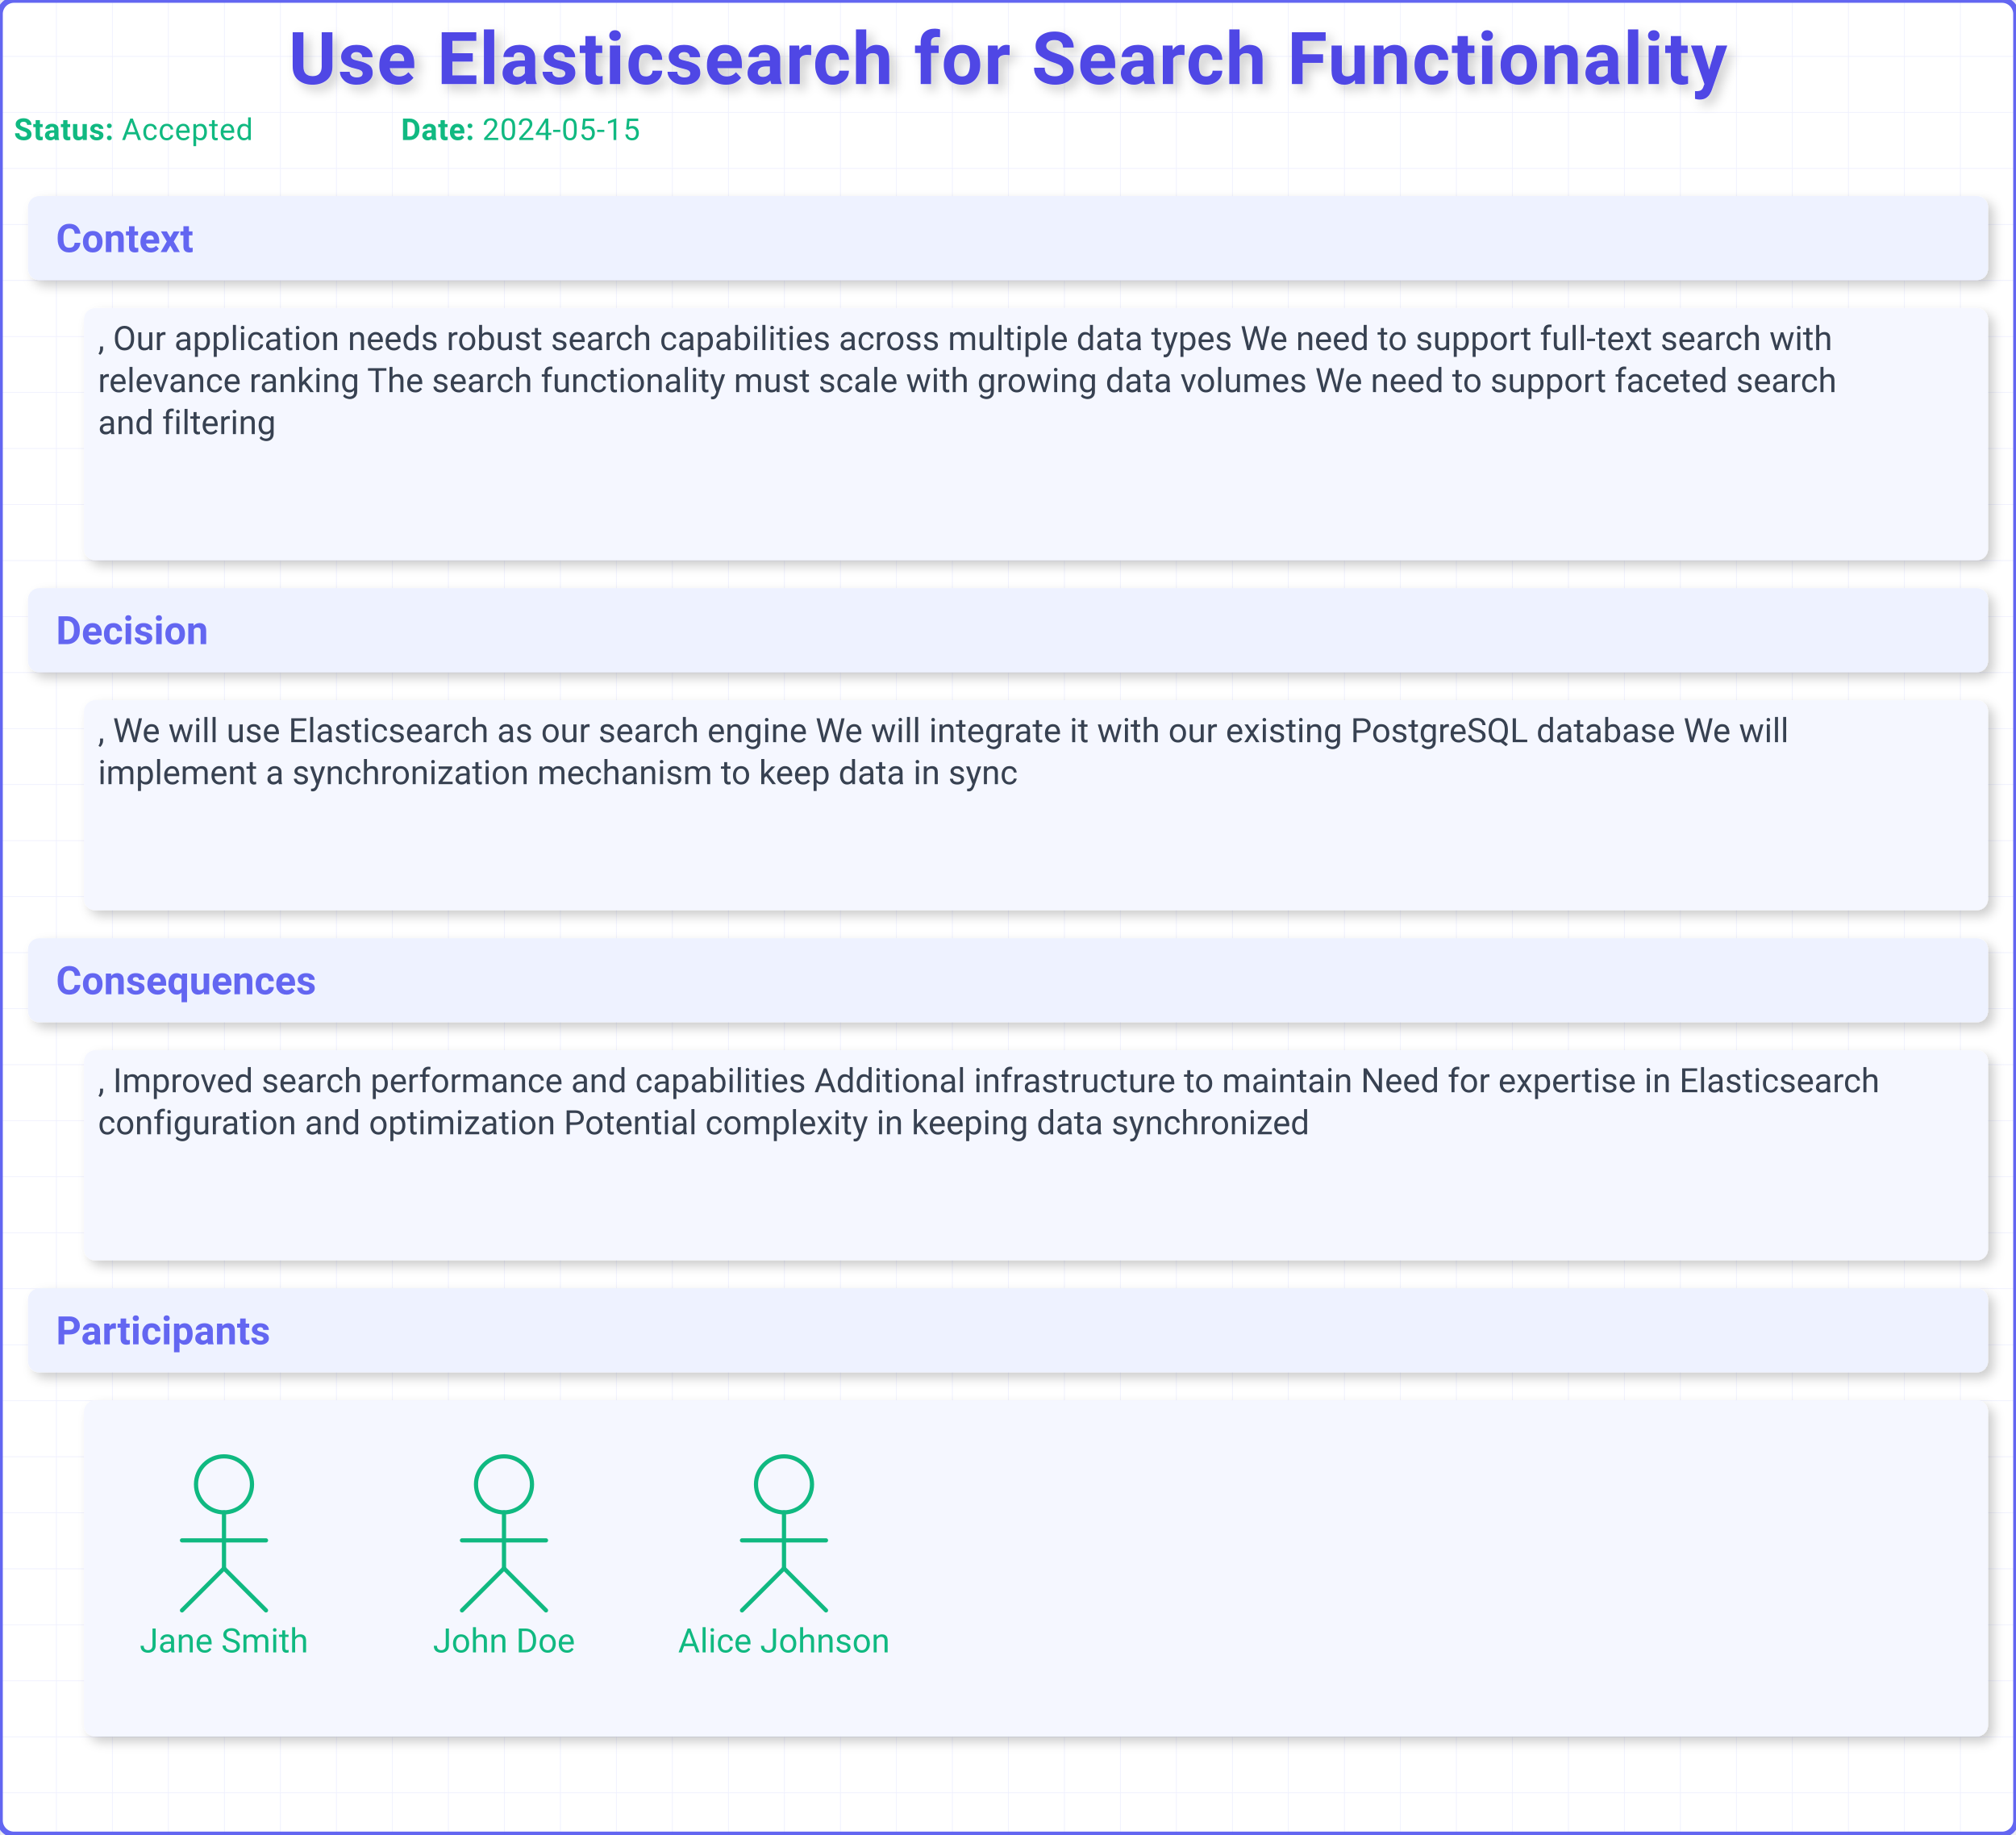
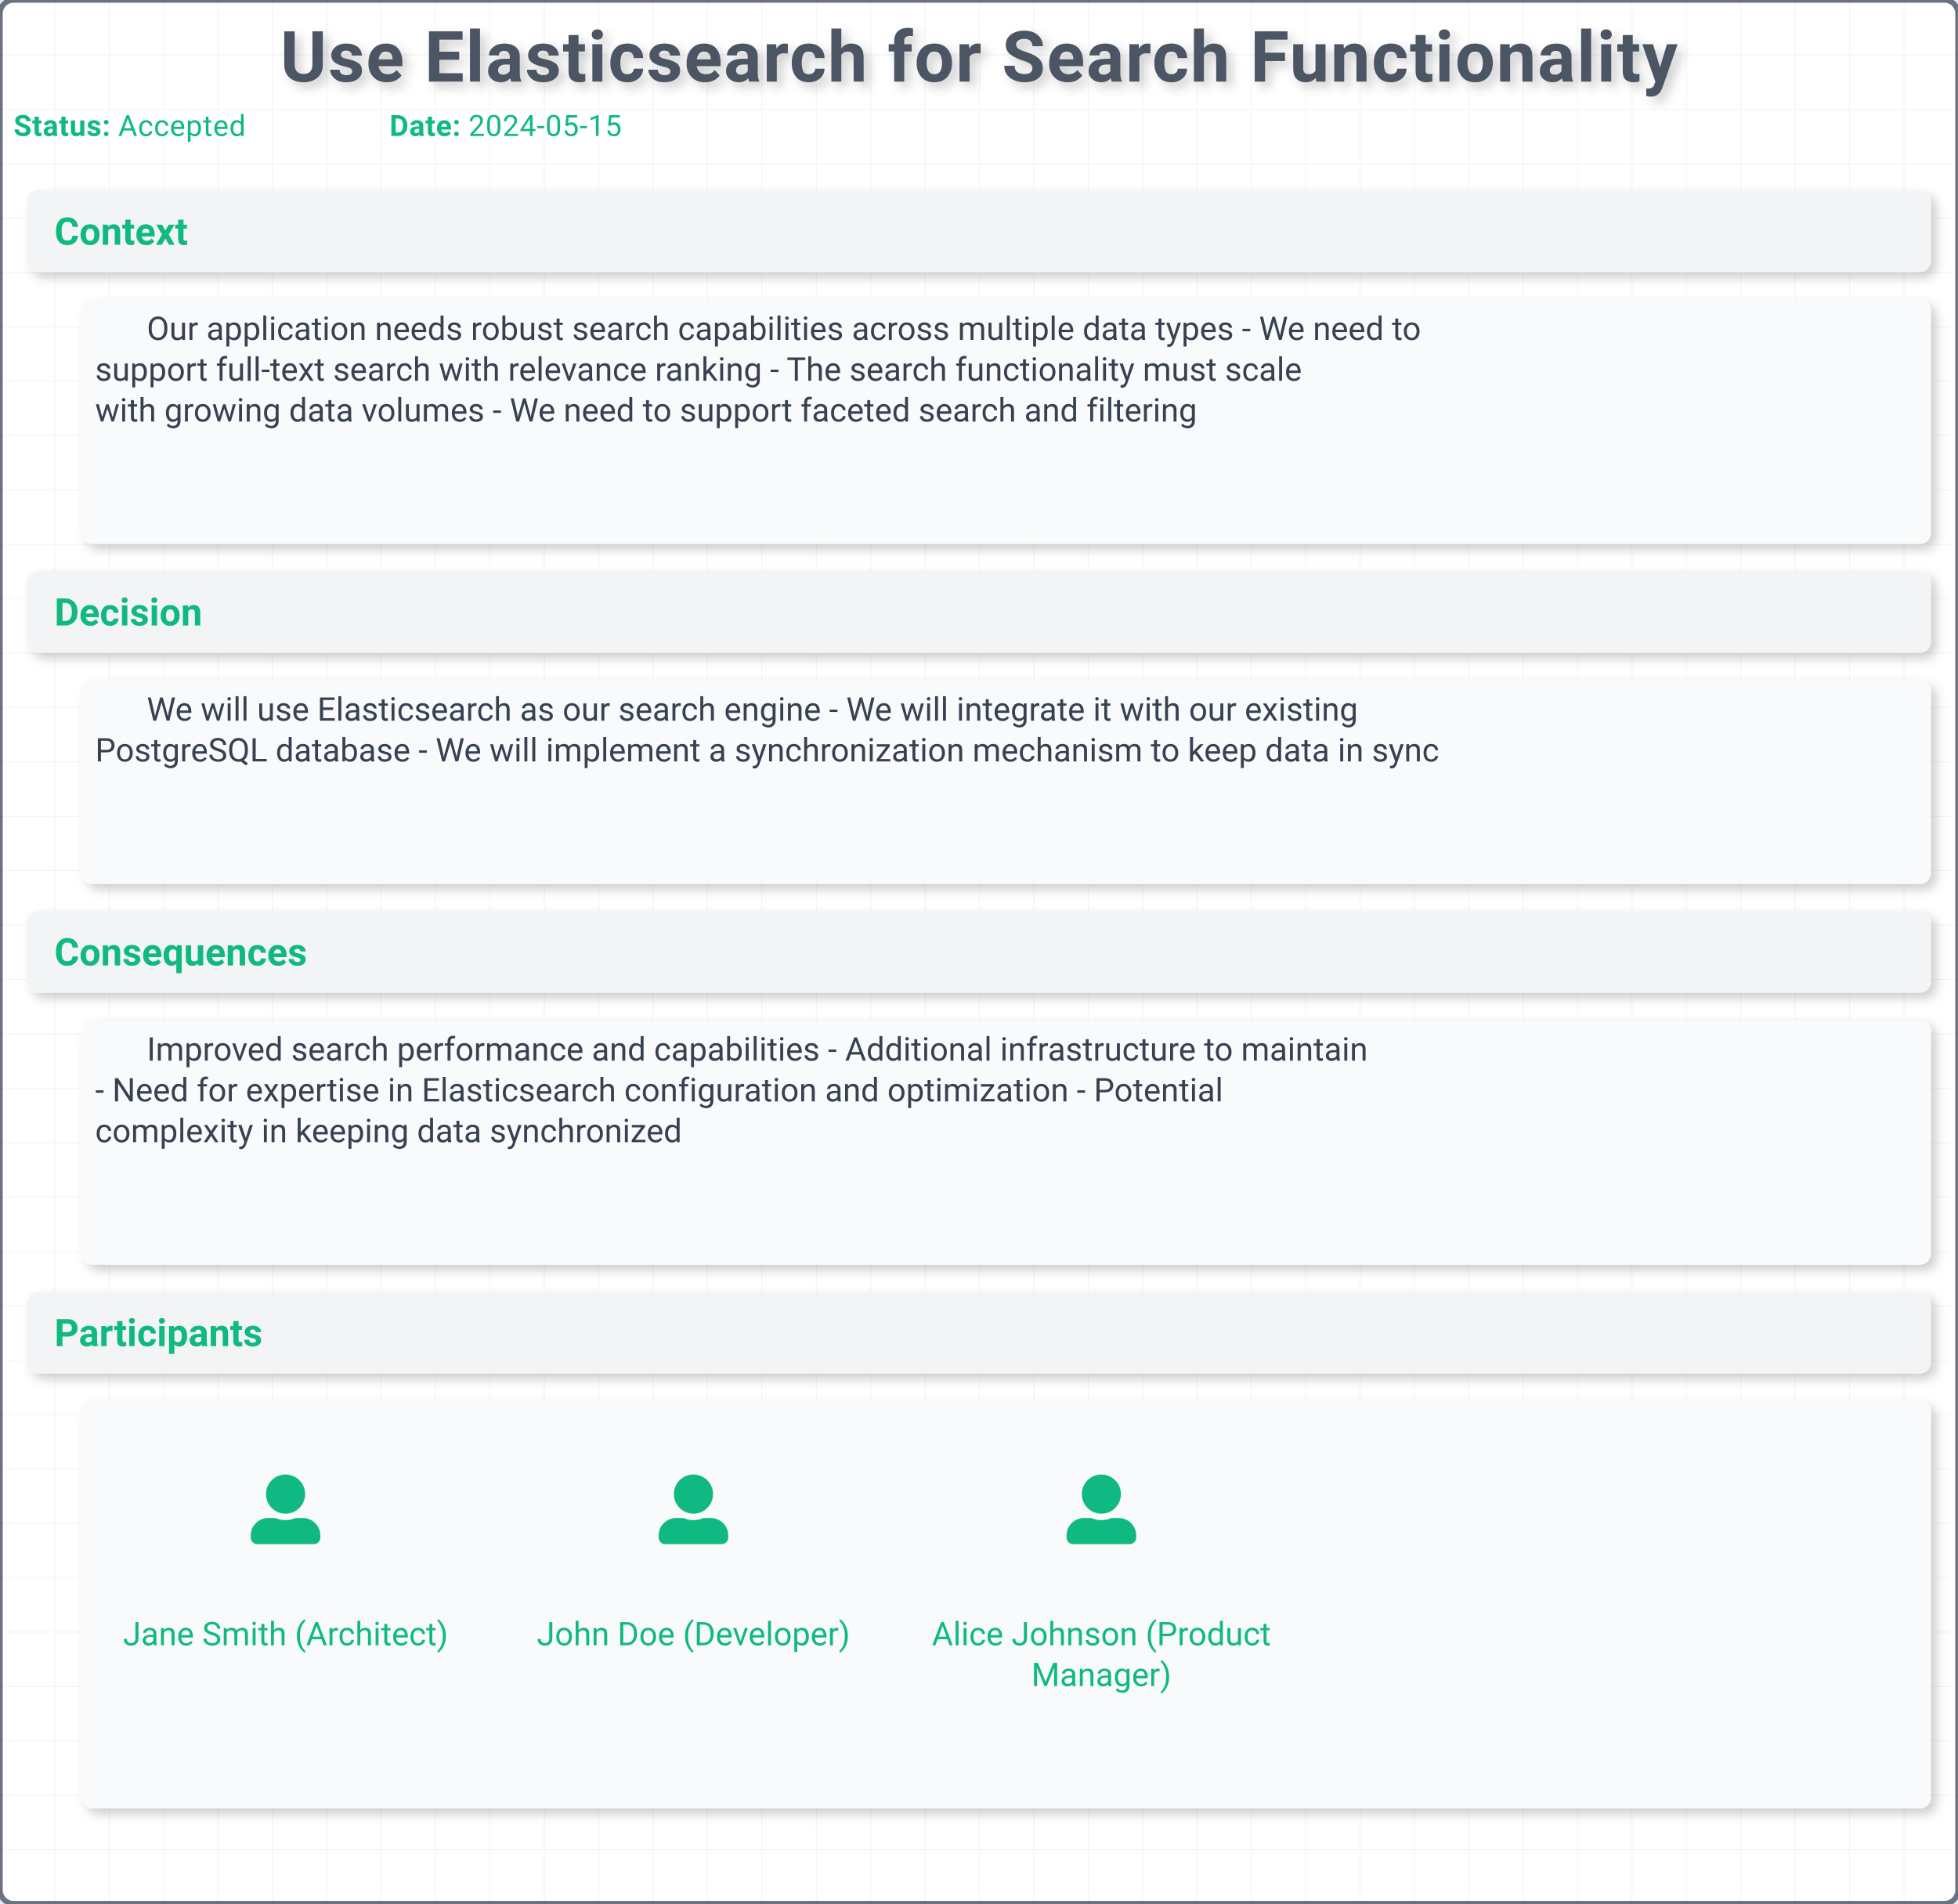
- <svg xmlns="http://www.w3.org/2000/svg" id="adr" width="405" height="368.437" font-family="arial" viewBox="0 0 720.0 655.0">
+ <svg xmlns="http://www.w3.org/2000/svg" id="adr" width="405" height="393.75" font-family="arial" viewBox="0 0 720.0 700.0">
  <defs>
    <filter id="dropShadow" x="-20%" y="-20%" width="140%" height="140%">
      <feGaussianBlur in="SourceAlpha" stdDeviation="2" />
      <feOffset dx="2" dy="2" result="offsetblur" />
      <feComponentTransfer>
        <feFuncA type="linear" slope="0.2" />
      </feComponentTransfer>
      <feMerge>
        <feMergeNode />
        <feMergeNode in="SourceGraphic" />
      </feMerge>
    </filter>
    <style>
        .adrlink { fill: #6366F1; text-decoration: underline; font-weight: 500; }
        .adrlink:hover, .adrlink:active { outline: dotted 1px #6366F1; fill: #4F46E5; }
    </style>
-     <linearGradient id="9f9904d5-787b-4d09-8a93-8bf3fb358b28" x1="0%" y1="0%" x2="0%" y2="100%">
+     <symbol id="bullet-dash" viewBox="0 0 24 24" width="12" height="12">
+       <path d="M13.5 12L7.5 6L9 4.5L16.5 12L9 19.5L7.5 18L13.5 12Z M18.5 12L12.5 6L14 4.5L21.5 12L14 19.5L12.5 18L18.5 12Z" fill="#6B7280" />
+     </symbol>
+     <symbol id="bullet-star" viewBox="0 0 24 24" width="12" height="12">
+       <path d="M12 17.27L18.18 21L16.54 13.97L22 9.24L14.81 8.63L12 2L9.19 8.63L2 9.24L7.46 13.97L5.82 21L12 17.27Z" fill="#6B7280" />
+     </symbol>
+     <symbol id="bullet-plus" viewBox="0 0 24 24" width="12" height="12">
+       <circle cx="12" cy="12" r="6" fill="#6B7280" />
+     </symbol>
+     <linearGradient id="05b062fd-a4b5-459f-b46b-3290f2258435" x1="0%" y1="0%" x2="0%" y2="100%">
      <stop offset="0%" style="stop-color:#ffffff" stop-opacity="1.0" />
      <stop offset="25%" style="stop-color:#ffffff" stop-opacity="0.975" />
      <stop offset="50%" style="stop-color:#ffffff" stop-opacity="0.95" />
      <stop offset="75%" style="stop-color:#d8d8d8" stop-opacity="0.925" />
      <stop offset="100%" style="stop-color:#cccccc" stop-opacity="0.9" />
    </linearGradient>
  </defs>
-   <rect width="100%" height="100%" fill="#ffffff" stroke="#6366F1" stroke-width="2" rx="5" ry="5" />
+   <rect width="100%" height="100%" fill="#ffffff" stroke="#6B7280" stroke-width="2" rx="5" ry="5" />
  <pattern id="grid" width="20" height="20" patternUnits="userSpaceOnUse">
-     <path d="M 20 0 L 0 0 0 20" fill="none" stroke="#6366F1" stroke-width="0.5" stroke-opacity="0.1" />
+     <path d="M 20 0 L 0 0 0 20" fill="none" stroke="#6B7280" stroke-width="0.5" stroke-opacity="0.1" />
  </pattern>
  <rect width="100%" height="100%" fill="url(#grid)" />
-   <text x="50%" y="30" text-anchor="middle" fill="#4F46E5" filter="url(#dropShadow)" style="font-weight: 700; font-size: 26px; font-family: Roboto,Helvetica Neue,Vazirmatn,Arial,Noto Sans,sans-serif,Apple Color Emoji,Segoe UI Emoji; letter-spacing: 0.5px;">
+   <text x="50%" y="30" text-anchor="middle" fill="#4B5563" filter="url(#dropShadow)" style="font-weight: 700; font-size: 26px; font-family: Roboto,Helvetica Neue,Vazirmatn,Arial,Noto Sans,sans-serif,Apple Color Emoji,Segoe UI Emoji; letter-spacing: 0.5px;">
        Use Elasticsearch for Search Functionality
    </text>
  <text x="5" y="50" fill="#10B981" style="font-size:0.9em; font-family: Roboto,Helvetica Neue,Vazirmatn,Arial,Noto Sans,sans-serif,Apple Color Emoji,Segoe UI Emoji; letter-spacing: 0.2px;">
    <tspan font-weight="600">Status:</tspan> Accepted <tspan font-weight="600" dx="50">Date:</tspan> 2024-05-15
    </text>
-   <rect x="10" y="70.0" width="700" height="30.0" rx="4" ry="4" fill="#EEF2FF" filter="url(#dropShadow)" />
-   <text x="20" y="90.0" style="fill: #6366F1;font-weight: 600; font-size: 14px;font-family: Roboto,Helvetica Neue,Vazirmatn,Arial,Noto Sans,sans-serif,Apple Color Emoji,Segoe UI Emoji;">Context
+   <rect x="10" y="70.0" width="700" height="30.0" rx="4" ry="4" fill="#F3F4F6" filter="url(#dropShadow)" />
+   <text x="20" y="90.0" style="fill: #10B981;font-weight: 600; font-size: 14px;font-family: Roboto,Helvetica Neue,Vazirmatn,Arial,Noto Sans,sans-serif,Apple Color Emoji,Segoe UI Emoji;">Context
    </text>
-   <rect x="30" y="110.0" width="680" height="90.0" rx="4" ry="4" fill="#F5F7FF" filter="url(#dropShadow)" />
+   <rect x="30" y="110.0" width="680" height="90.0" rx="4" ry="4" fill="#F9FAFB" filter="url(#dropShadow)" />
  <text x="35" y="125.0" style="fill: #374151;font-weight: normal; font-size: 12px;font-family: Roboto,Helvetica Neue,Vazirmatn,Arial,Noto Sans,sans-serif,Apple Color Emoji,Segoe UI Emoji; line-height: 1.5;">
-     <tspan x="35" dy="0.0">,  Our application needs robust search capabilities across multiple data types We need to support full-text search with </tspan>
-     <tspan x="35" dy="15.0">relevance ranking The search functionality must scale with growing data volumes We need to support faceted search </tspan>
-     <tspan x="35" dy="15.0">and filtering </tspan>
+     <tspan x="35" dy="0.0">
+       <use href="#bullet-dash" x="35" y="6" />
+       <tspan dx="16">Our application needs robust search capabilities across multiple data types - We need to </tspan>
+     </tspan>
+     <tspan x="35" dy="15.0">support full-text search with relevance ranking - The search functionality must scale </tspan>
+     <tspan x="35" dy="15.0">with growing data volumes - We need to support faceted search and filtering </tspan>
    <tspan x="35" dy="15.0" />
  </text>
-   <rect x="10" y="210.0" width="700" height="30.0" rx="4" ry="4" fill="#EEF2FF" filter="url(#dropShadow)" />
-   <text x="20" y="230.0" style="fill: #6366F1;font-weight: 600; font-size: 14px;font-family: Roboto,Helvetica Neue,Vazirmatn,Arial,Noto Sans,sans-serif,Apple Color Emoji,Segoe UI Emoji;">Decision
+   <rect x="10" y="210.0" width="700" height="30.0" rx="4" ry="4" fill="#F3F4F6" filter="url(#dropShadow)" />
+   <text x="20" y="230.0" style="fill: #10B981;font-weight: 600; font-size: 14px;font-family: Roboto,Helvetica Neue,Vazirmatn,Arial,Noto Sans,sans-serif,Apple Color Emoji,Segoe UI Emoji;">Decision
    </text>
-   <rect x="30" y="250.0" width="680" height="75.0" rx="4" ry="4" fill="#F5F7FF" filter="url(#dropShadow)" />
+   <rect x="30" y="250.0" width="680" height="75.0" rx="4" ry="4" fill="#F9FAFB" filter="url(#dropShadow)" />
  <text x="35" y="265.0" style="fill: #374151;font-weight: normal; font-size: 12px;font-family: Roboto,Helvetica Neue,Vazirmatn,Arial,Noto Sans,sans-serif,Apple Color Emoji,Segoe UI Emoji; line-height: 1.5;">
-     <tspan x="35" dy="0.0">,  We will use Elasticsearch as our search engine We will integrate it with our existing PostgreSQL database We will </tspan>
-     <tspan x="35" dy="15.0">implement a synchronization mechanism to keep data in sync </tspan>
+     <tspan x="35" dy="0.0">
+       <use href="#bullet-dash" x="35" y="6" />
+       <tspan dx="16">We will use Elasticsearch as our search engine - We will integrate it with our existing </tspan>
+     </tspan>
+     <tspan x="35" dy="15.0">PostgreSQL database - We will implement a synchronization mechanism to keep data in sync </tspan>
    <tspan x="35" dy="15.0" />
  </text>
-   <rect x="10" y="335.0" width="700" height="30.0" rx="4" ry="4" fill="#EEF2FF" filter="url(#dropShadow)" />
-   <text x="20" y="355.0" style="fill: #6366F1;font-weight: 600; font-size: 14px;font-family: Roboto,Helvetica Neue,Vazirmatn,Arial,Noto Sans,sans-serif,Apple Color Emoji,Segoe UI Emoji;">Consequences
+   <rect x="10" y="335.0" width="700" height="30.0" rx="4" ry="4" fill="#F3F4F6" filter="url(#dropShadow)" />
+   <text x="20" y="355.0" style="fill: #10B981;font-weight: 600; font-size: 14px;font-family: Roboto,Helvetica Neue,Vazirmatn,Arial,Noto Sans,sans-serif,Apple Color Emoji,Segoe UI Emoji;">Consequences
    </text>
-   <rect x="30" y="375.0" width="680" height="75.0" rx="4" ry="4" fill="#F5F7FF" filter="url(#dropShadow)" />
+   <rect x="30" y="375.0" width="680" height="90.0" rx="4" ry="4" fill="#F9FAFB" filter="url(#dropShadow)" />
  <text x="35" y="390.0" style="fill: #374151;font-weight: normal; font-size: 12px;font-family: Roboto,Helvetica Neue,Vazirmatn,Arial,Noto Sans,sans-serif,Apple Color Emoji,Segoe UI Emoji; line-height: 1.5;">
-     <tspan x="35" dy="0.0">,  Improved search performance and capabilities Additional infrastructure to maintain Need for expertise in Elasticsearch </tspan>
-     <tspan x="35" dy="15.0">configuration and optimization Potential complexity in keeping data synchronized </tspan>
+     <tspan x="35" dy="0.0">
+       <use href="#bullet-dash" x="35" y="6" />
+       <tspan dx="16">Improved search performance and capabilities - Additional infrastructure to maintain </tspan>
+     </tspan>
+     <tspan x="35" dy="15.0">- Need for expertise in Elasticsearch configuration and optimization - Potential </tspan>
+     <tspan x="35" dy="15.0">complexity in keeping data synchronized </tspan>
    <tspan x="35" dy="15.0" />
  </text>
-   <rect x="10" y="460.0" width="700" height="30.0" rx="4" ry="4" fill="#EEF2FF" filter="url(#dropShadow)" />
-   <text x="20" y="480.0" style="fill: #6366F1;font-weight: 600; font-size: 14px;font-family: Roboto,Helvetica Neue,Vazirmatn,Arial,Noto Sans,sans-serif,Apple Color Emoji,Segoe UI Emoji;">Participants
+   <rect x="10" y="475.0" width="700" height="30.0" rx="4" ry="4" fill="#F3F4F6" filter="url(#dropShadow)" />
+   <text x="20" y="495.0" style="fill: #10B981;font-weight: 600; font-size: 14px;font-family: Roboto,Helvetica Neue,Vazirmatn,Arial,Noto Sans,sans-serif,Apple Color Emoji,Segoe UI Emoji;">Participants
    </text>
-   <rect x="30" y="500.0" width="680" height="120.0" rx="4" ry="4" fill="#F5F7FF" filter="url(#dropShadow)" />
-   <g transform="translate(80.0, 530.0)">
-     <circle cx="0" cy="0" r="10.0" fill="none" stroke="#10B981" stroke-width="1.5" />
-     <line x1="0" y1="10.0" x2="0" y2="30.0" stroke="#10B981" stroke-width="1.5" stroke-linecap="round" />
-     <line x1="-15.0" y1="20.0" x2="15.0" y2="20.0" stroke="#10B981" stroke-width="1.5" stroke-linecap="round" />
-     <line x1="0" y1="30.0" x2="-15.0" y2="45.0" stroke="#10B981" stroke-width="1.5" stroke-linecap="round" />
-     <line x1="0" y1="30.0" x2="15.0" y2="45.0" stroke="#10B981" stroke-width="1.5" stroke-linecap="round" />
-     <text x="0" y="60.0" text-anchor="middle" fill="#10B981" style="font-size: 12px; font-family: Roboto,Helvetica Neue,Vazirmatn,Arial,Noto Sans,sans-serif,Apple Color Emoji,Segoe UI Emoji;">
-             Jane Smith
+   <rect x="30" y="515.0" width="680" height="150.0" rx="4" ry="4" fill="#F9FAFB" filter="url(#dropShadow)" />
+   <g transform="translate(105.0, 555.0)">
+     <g transform="scale(0.05) translate(-256, -256)">
+       <path d="M256 288c79.5 0 144-64.5 144-144S335.5 0 256 0 112 64.5 112 144s64.5 144 144 144zm128 32h-55.1c-22.2 10.2-46.9 16-72.9 16s-50.6-5.8-72.9-16H128C57.3 320 0 377.3 0 448v16c0 26.5 21.5 48 48 48h416c26.5 0 48-21.5 48-48v-16c0-70.7-57.3-128-128-128z" fill="#10B981" />
+     </g>
+     <text x="0" y="50.0" text-anchor="middle" fill="#10B981" style="font-size: 12px; font-family: Roboto,Helvetica Neue,Vazirmatn,Arial,Noto Sans,sans-serif,Apple Color Emoji,Segoe UI Emoji;">
+             Jane Smith (Architect)
        </text>
  </g>
-   <g transform="translate(180.0, 530.0)">
-     <circle cx="0" cy="0" r="10.0" fill="none" stroke="#10B981" stroke-width="1.5" />
-     <line x1="0" y1="10.0" x2="0" y2="30.0" stroke="#10B981" stroke-width="1.5" stroke-linecap="round" />
-     <line x1="-15.0" y1="20.0" x2="15.0" y2="20.0" stroke="#10B981" stroke-width="1.5" stroke-linecap="round" />
-     <line x1="0" y1="30.0" x2="-15.0" y2="45.0" stroke="#10B981" stroke-width="1.5" stroke-linecap="round" />
-     <line x1="0" y1="30.0" x2="15.0" y2="45.0" stroke="#10B981" stroke-width="1.5" stroke-linecap="round" />
-     <text x="0" y="60.0" text-anchor="middle" fill="#10B981" style="font-size: 12px; font-family: Roboto,Helvetica Neue,Vazirmatn,Arial,Noto Sans,sans-serif,Apple Color Emoji,Segoe UI Emoji;">
-             John Doe
+   <g transform="translate(255.0, 555.0)">
+     <g transform="scale(0.05) translate(-256, -256)">
+       <path d="M256 288c79.5 0 144-64.5 144-144S335.5 0 256 0 112 64.5 112 144s64.5 144 144 144zm128 32h-55.1c-22.2 10.2-46.9 16-72.9 16s-50.6-5.8-72.9-16H128C57.3 320 0 377.3 0 448v16c0 26.5 21.5 48 48 48h416c26.5 0 48-21.5 48-48v-16c0-70.7-57.3-128-128-128z" fill="#10B981" />
+     </g>
+     <text x="0" y="50.0" text-anchor="middle" fill="#10B981" style="font-size: 12px; font-family: Roboto,Helvetica Neue,Vazirmatn,Arial,Noto Sans,sans-serif,Apple Color Emoji,Segoe UI Emoji;">
+             John Doe (Developer)
        </text>
  </g>
-   <g transform="translate(280.0, 530.0)">
-     <circle cx="0" cy="0" r="10.0" fill="none" stroke="#10B981" stroke-width="1.5" />
-     <line x1="0" y1="10.0" x2="0" y2="30.0" stroke="#10B981" stroke-width="1.5" stroke-linecap="round" />
-     <line x1="-15.0" y1="20.0" x2="15.0" y2="20.0" stroke="#10B981" stroke-width="1.5" stroke-linecap="round" />
-     <line x1="0" y1="30.0" x2="-15.0" y2="45.0" stroke="#10B981" stroke-width="1.5" stroke-linecap="round" />
-     <line x1="0" y1="30.0" x2="15.0" y2="45.0" stroke="#10B981" stroke-width="1.5" stroke-linecap="round" />
-     <text x="0" y="60.0" text-anchor="middle" fill="#10B981" style="font-size: 12px; font-family: Roboto,Helvetica Neue,Vazirmatn,Arial,Noto Sans,sans-serif,Apple Color Emoji,Segoe UI Emoji;">
-             Alice Johnson
+   <g transform="translate(405.0, 555.0)">
+     <g transform="scale(0.05) translate(-256, -256)">
+       <path d="M256 288c79.5 0 144-64.5 144-144S335.5 0 256 0 112 64.5 112 144s64.5 144 144 144zm128 32h-55.1c-22.2 10.2-46.9 16-72.9 16s-50.6-5.8-72.9-16H128C57.3 320 0 377.3 0 448v16c0 26.5 21.5 48 48 48h416c26.5 0 48-21.5 48-48v-16c0-70.7-57.3-128-128-128z" fill="#10B981" />
+     </g>
+     <text x="0" y="50.0" text-anchor="middle" fill="#10B981" style="font-size: 12px; font-family: Roboto,Helvetica Neue,Vazirmatn,Arial,Noto Sans,sans-serif,Apple Color Emoji,Segoe UI Emoji;">
+             Alice Johnson (Product
+         </text>
+     <text x="0" y="65.0" text-anchor="middle" fill="#10B981" style="font-size: 12px; font-family: Roboto,Helvetica Neue,Vazirmatn,Arial,Noto Sans,sans-serif,Apple Color Emoji,Segoe UI Emoji;">
+             Manager)
        </text>
  </g>
</svg>
